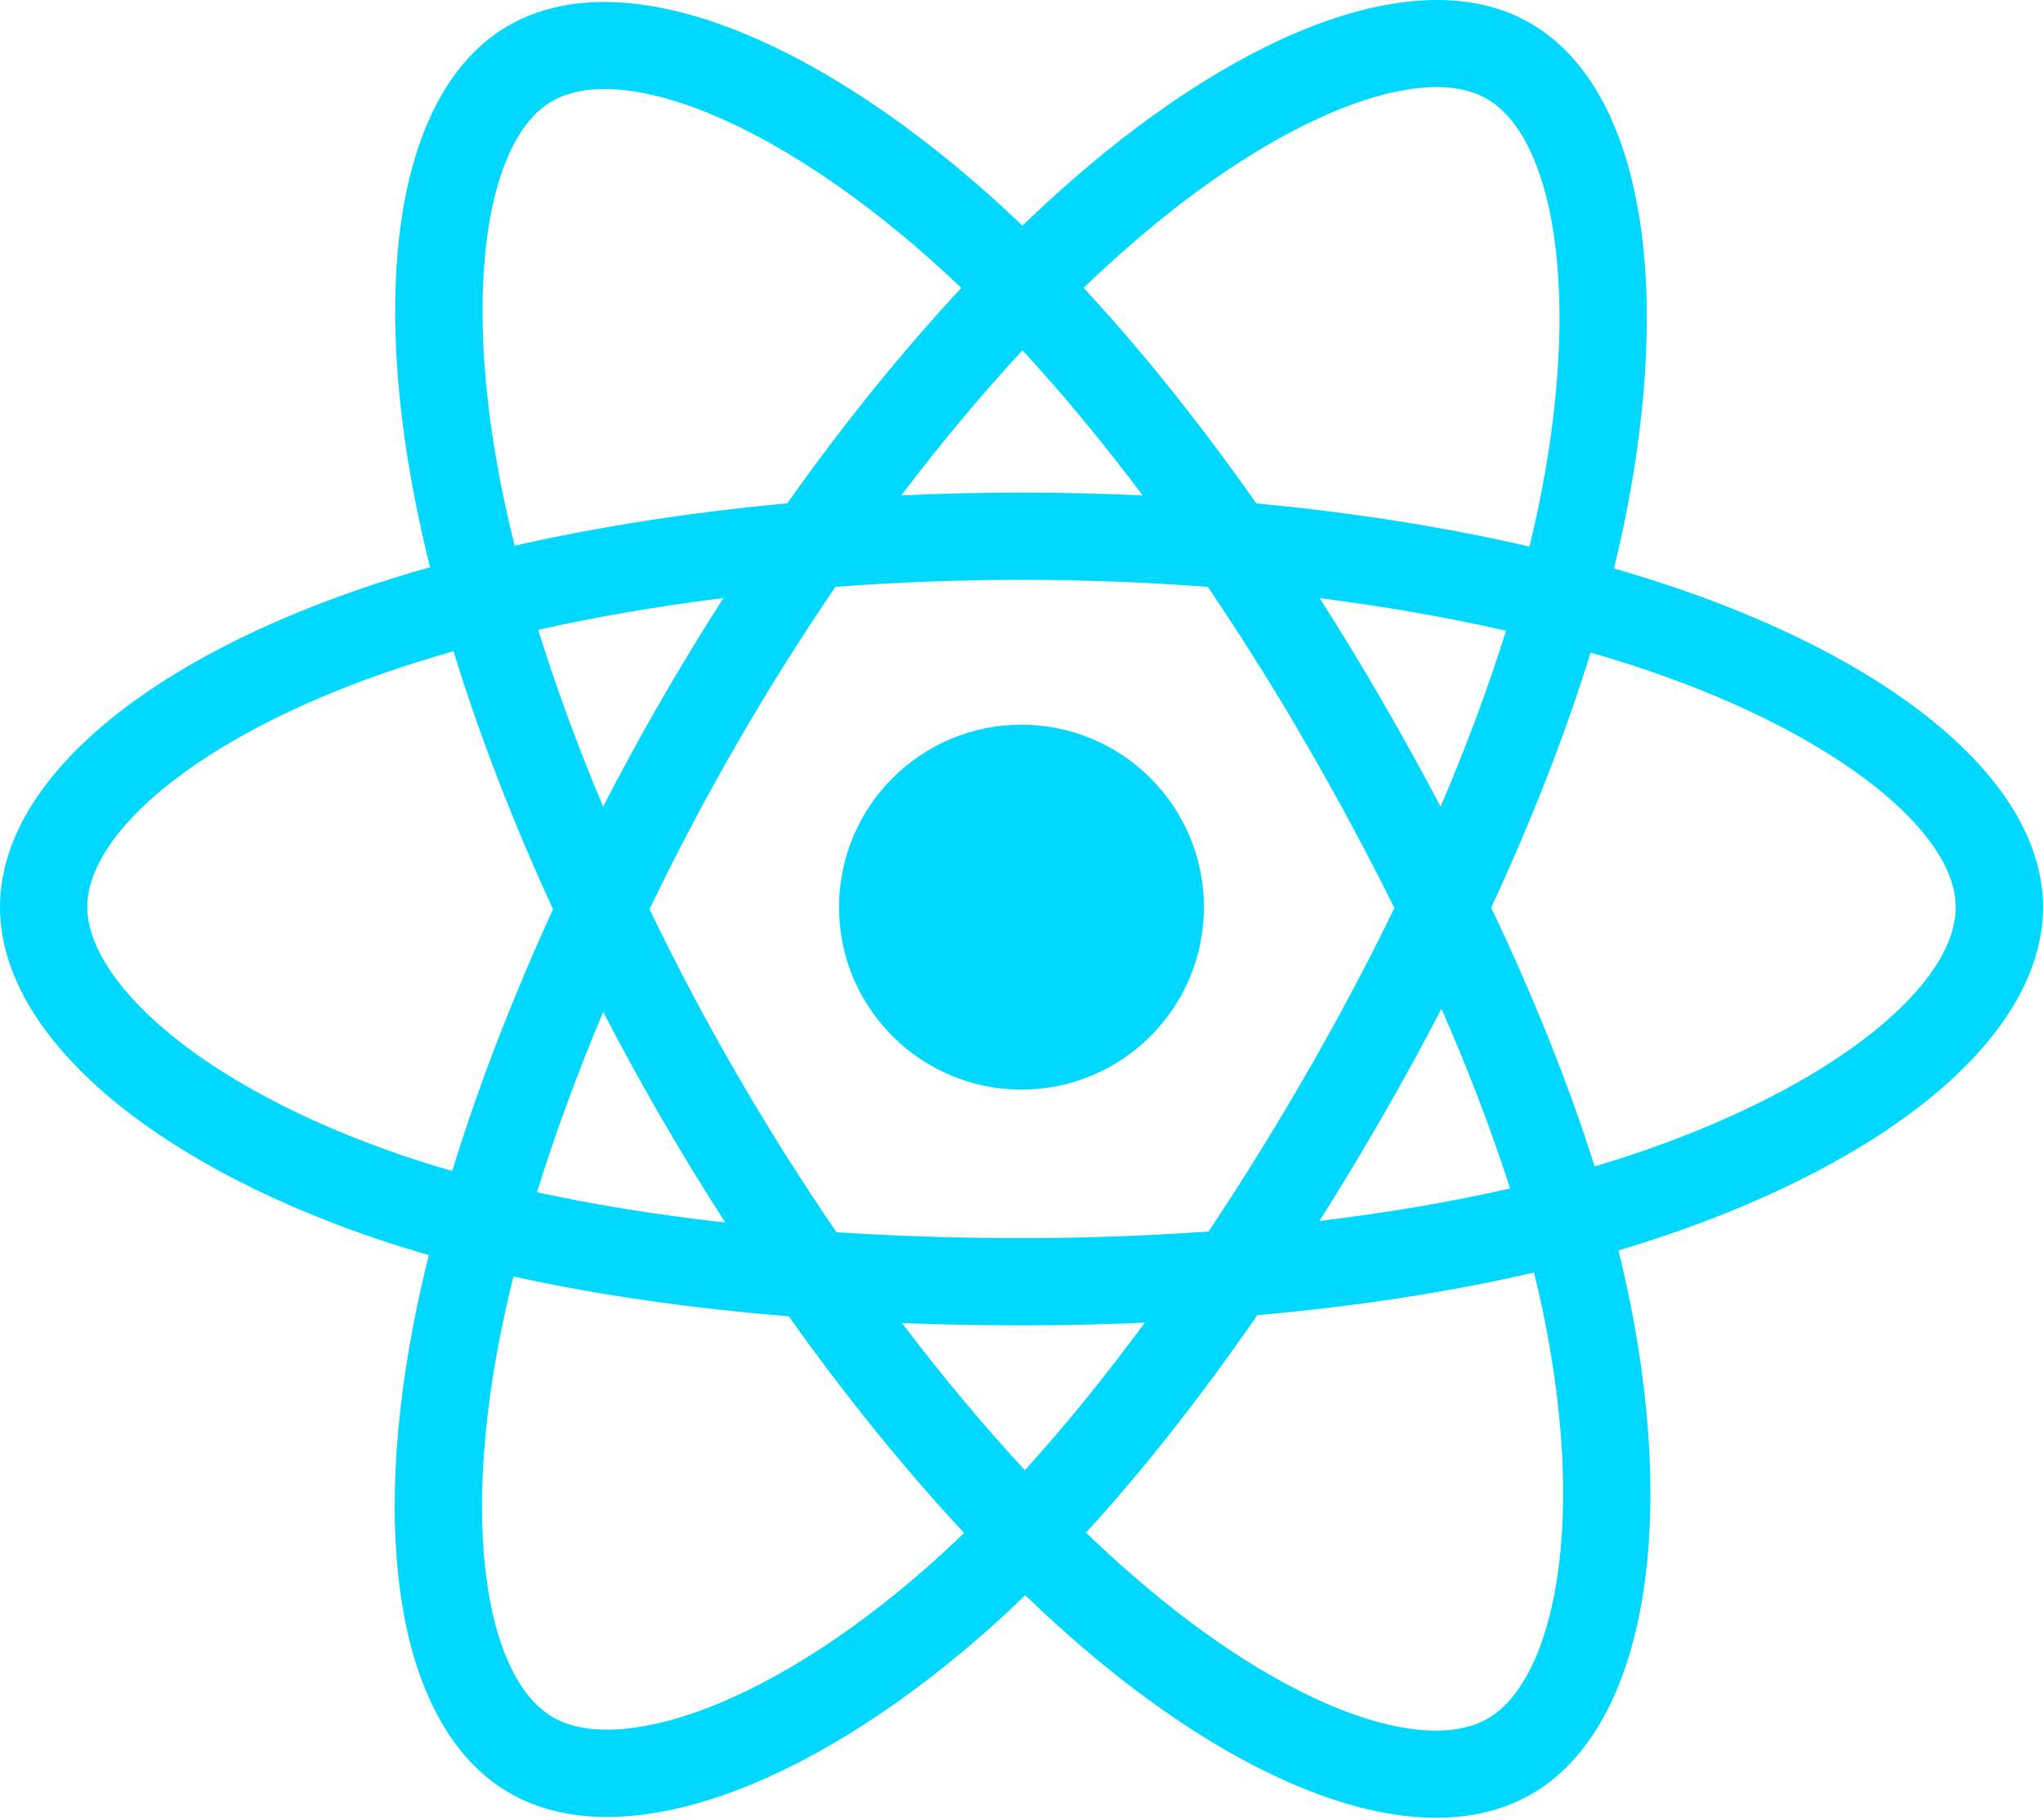
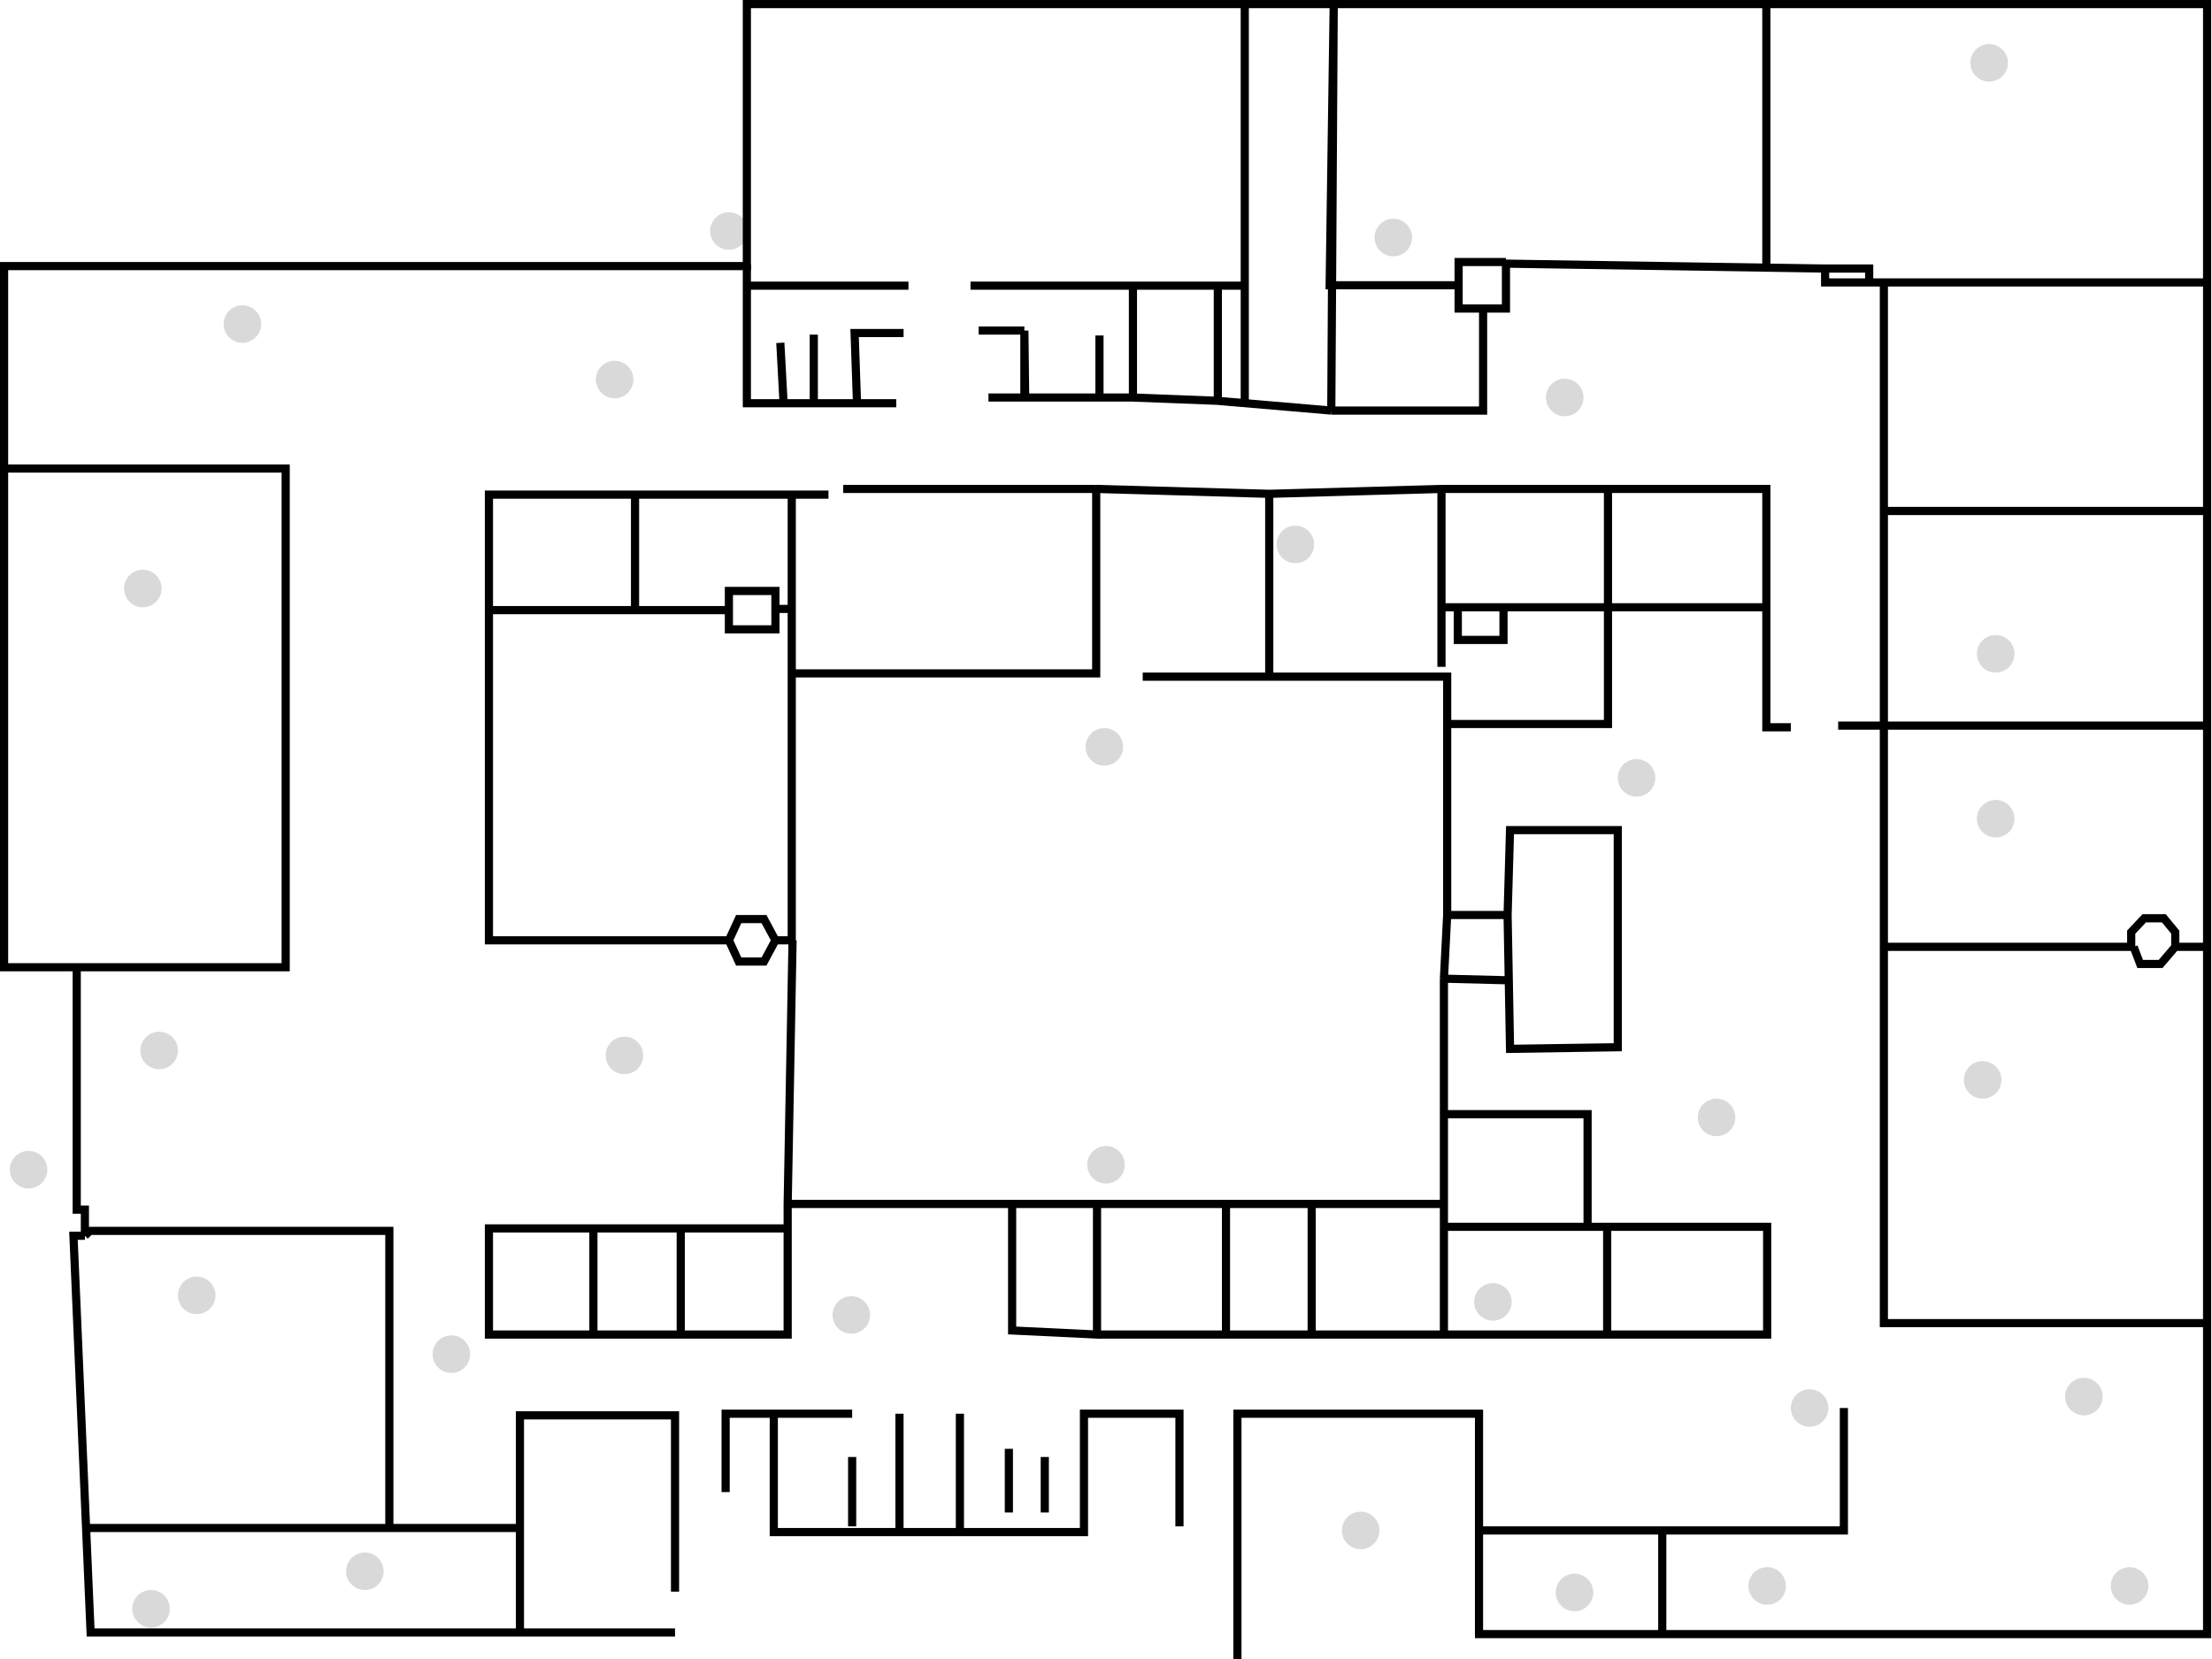
- <svg xmlns="http://www.w3.org/2000/svg" aria-hidden="true" role="img" class="iconify iconify--logos" width="35.93" height="32" preserveAspectRatio="xMidYMid meet" viewBox="0 0 256 228">
-   <path fill="#00D8FF" d="M210.483 73.824a171.49 171.49 0 0 0-8.24-2.597c.465-1.9.893-3.777 1.273-5.621c6.238-30.281 2.16-54.676-11.769-62.708c-13.355-7.7-35.196.329-57.254 19.526a171.23 171.23 0 0 0-6.375 5.848a155.866 155.866 0 0 0-4.241-3.917C100.759 3.829 77.587-4.822 63.673 3.233C50.33 10.957 46.379 33.89 51.995 62.588a170.974 170.974 0 0 0 1.892 8.48c-3.28.932-6.445 1.924-9.474 2.98C17.309 83.498 0 98.307 0 113.668c0 15.865 18.582 31.778 46.812 41.427a145.52 145.52 0 0 0 6.921 2.165a167.467 167.467 0 0 0-2.01 9.138c-5.354 28.2-1.173 50.591 12.134 58.266c13.744 7.926 36.812-.22 59.273-19.855a145.567 145.567 0 0 0 5.342-4.923a168.064 168.064 0 0 0 6.92 6.314c21.758 18.722 43.246 26.282 56.54 18.586c13.731-7.949 18.194-32.003 12.4-61.268a145.016 145.016 0 0 0-1.535-6.842c1.62-.48 3.21-.974 4.76-1.488c29.348-9.723 48.443-25.443 48.443-41.52c0-15.417-17.868-30.326-45.517-39.844Zm-6.365 70.984c-1.4.463-2.836.91-4.3 1.345c-3.24-10.257-7.612-21.163-12.963-32.432c5.106-11 9.31-21.767 12.459-31.957c2.619.758 5.16 1.557 7.61 2.4c23.69 8.156 38.14 20.213 38.14 29.504c0 9.896-15.606 22.743-40.946 31.14Zm-10.514 20.834c2.562 12.94 2.927 24.64 1.23 33.787c-1.524 8.219-4.59 13.698-8.382 15.893c-8.067 4.67-25.32-1.4-43.927-17.412a156.726 156.726 0 0 1-6.437-5.87c7.214-7.889 14.423-17.06 21.459-27.246c12.376-1.098 24.068-2.894 34.671-5.345a134.17 134.17 0 0 1 1.386 6.193ZM87.276 214.515c-7.882 2.783-14.16 2.863-17.955.675c-8.075-4.657-11.432-22.636-6.853-46.752a156.923 156.923 0 0 1 1.869-8.499c10.486 2.32 22.093 3.988 34.498 4.994c7.084 9.967 14.501 19.128 21.976 27.15a134.668 134.668 0 0 1-4.877 4.492c-9.933 8.682-19.886 14.842-28.658 17.94ZM50.35 144.747c-12.483-4.267-22.792-9.812-29.858-15.863c-6.35-5.437-9.555-10.836-9.555-15.216c0-9.322 13.897-21.212 37.076-29.293c2.813-.98 5.757-1.905 8.812-2.773c3.204 10.42 7.406 21.315 12.477 32.332c-5.137 11.18-9.399 22.249-12.634 32.792a134.718 134.718 0 0 1-6.318-1.979Zm12.378-84.26c-4.811-24.587-1.616-43.134 6.425-47.789c8.564-4.958 27.502 2.111 47.463 19.835a144.318 144.318 0 0 1 3.841 3.545c-7.438 7.987-14.787 17.08-21.808 26.988c-12.04 1.116-23.565 2.908-34.161 5.309a160.342 160.342 0 0 1-1.76-7.887Zm110.427 27.268a347.8 347.8 0 0 0-7.785-12.803c8.168 1.033 15.994 2.404 23.343 4.08c-2.206 7.072-4.956 14.465-8.193 22.045a381.151 381.151 0 0 0-7.365-13.322Zm-45.032-43.861c5.044 5.465 10.096 11.566 15.065 18.186a322.04 322.04 0 0 0-30.257-.006c4.974-6.559 10.069-12.652 15.192-18.18ZM82.802 87.83a323.167 323.167 0 0 0-7.227 13.238c-3.184-7.553-5.909-14.98-8.134-22.152c7.304-1.634 15.093-2.97 23.209-3.984a321.524 321.524 0 0 0-7.848 12.897Zm8.081 65.352c-8.385-.936-16.291-2.203-23.593-3.793c2.26-7.3 5.045-14.885 8.298-22.6a321.187 321.187 0 0 0 7.257 13.246c2.594 4.48 5.28 8.868 8.038 13.147Zm37.542 31.03c-5.184-5.592-10.354-11.779-15.403-18.433c4.902.192 9.899.29 14.978.29c5.218 0 10.376-.117 15.453-.343c-4.985 6.774-10.018 12.97-15.028 18.486Zm52.198-57.817c3.422 7.8 6.306 15.345 8.596 22.52c-7.422 1.694-15.436 3.058-23.88 4.071a382.417 382.417 0 0 0 7.859-13.026a347.403 347.403 0 0 0 7.425-13.565Zm-16.898 8.101a358.557 358.557 0 0 1-12.281 19.815a329.4 329.4 0 0 1-23.444.823c-7.967 0-15.716-.248-23.178-.732a310.202 310.202 0 0 1-12.513-19.846h.001a307.41 307.41 0 0 1-10.923-20.627a310.278 310.278 0 0 1 10.89-20.637l-.001.001a307.318 307.318 0 0 1 12.413-19.761c7.613-.576 15.42-.876 23.31-.876H128c7.926 0 15.743.303 23.354.883a329.357 329.357 0 0 1 12.335 19.695a358.489 358.489 0 0 1 11.036 20.54a329.472 329.472 0 0 1-11 20.722Zm22.56-122.124c8.572 4.944 11.906 24.881 6.52 51.026c-.344 1.668-.73 3.367-1.15 5.09c-10.622-2.452-22.155-4.275-34.23-5.408c-7.034-10.017-14.323-19.124-21.64-27.008a160.789 160.789 0 0 1 5.888-5.4c18.9-16.447 36.564-22.941 44.612-18.3ZM128 90.808c12.625 0 22.86 10.235 22.86 22.86s-10.235 22.86-22.86 22.86s-22.86-10.235-22.86-22.86s10.235-22.86 22.86-22.86Z" />
+ <svg xmlns="http://www.w3.org/2000/svg" width="1355" height="1016" viewBox="0 0 1355 1016" fill="none">
+   <circle cx="446.5" cy="141.5" r="11.5" fill="#D9D9D9" />
+   <circle cx="376.5" cy="232.5" r="11.5" fill="#D9D9D9" />
+   <circle cx="958.5" cy="243.5" r="11.5" fill="#D9D9D9" />
+   <circle cx="1002.5" cy="476.5" r="11.5" fill="#D9D9D9" />
+   <circle cx="1222.5" cy="501.5" r="11.5" fill="#D9D9D9" />
+   <circle cx="1214.5" cy="661.5" r="11.5" fill="#D9D9D9" />
+   <circle cx="1051.5" cy="684.5" r="11.5" fill="#D9D9D9" />
+   <circle cx="914.5" cy="797.5" r="11.5" fill="#D9D9D9" />
+   <circle cx="1108.5" cy="862.5" r="11.5" fill="#D9D9D9" />
+   <circle cx="1276.5" cy="855.5" r="11.5" fill="#D9D9D9" />
+   <circle cx="1304.5" cy="971.5" r="11.5" fill="#D9D9D9" />
+   <circle cx="833.5" cy="937.5" r="11.5" fill="#D9D9D9" />
+   <circle cx="1082.5" cy="971.5" r="11.5" fill="#D9D9D9" />
+   <circle cx="964.5" cy="975.5" r="11.5" fill="#D9D9D9" />
+   <circle cx="1218.5" cy="38.5" r="11.5" fill="#D9D9D9" />
+   <circle cx="1222.5" cy="400.5" r="11.5" fill="#D9D9D9" />
+   <circle cx="793.5" cy="333.5" r="11.5" fill="#D9D9D9" />
+   <circle cx="853.5" cy="145.5" r="11.5" fill="#D9D9D9" />
+   <circle cx="148.5" cy="198.5" r="11.5" fill="#D9D9D9" />
+   <path d="M1126 444.5H1352.5" stroke="black" stroke-width="5" />
+   <path d="M525 247.5L523.5 204H553.5" stroke="black" stroke-width="5" />
+   <path d="M1154.5 580H1305.5V571L1313.5 562.5H1325.5L1332.5 571V580M1332.5 580L1323.5 590.5H1311L1307 580M1332.5 580H1350.5" stroke="black" stroke-width="5" />
+   <path d="M673.5 205.5V244" stroke="black" stroke-width="5" />
+   <path d="M694 243.5V175H594.5H746M762.5 175V246.5M762.5 175H746M762.5 175V3M746 175V245M549 247H498.5M457.5 162V175M457.5 175V247H480M457.5 175H556.5M480 247L478 210M480 247H498.5M498.5 247V205" stroke="black" stroke-width="5" />
+   <path d="M485.5 576L482.5 737.5M482.5 737.5H620M482.5 737.5V752.5M620 737.5V815L672 817.5V737.5M620 737.5H672M672 737.5H751V817.5H674H803.5M803.5 817.5V737.5H752.5H884.5M803.5 817.5H884.5M884.5 737.5V751.5M884.5 737.5V682.5M884.5 817.5V751.5M884.5 817.5H984.5M884.5 751.5H972.5M984.5 751.5V817.5M984.5 751.5H1082.5V817.5H984.5M984.5 751.5H972.5M972.5 751.5V682.5H884.5M884.5 682.5V599.5M884.5 599.5L886.5 560.5M884.5 599.5L924 600.5M363.5 752.5H299.5V817.5H363.5M363.5 752.5V817.5M363.5 752.5H417M363.5 817.5H417M417 752.5V817.5M417 752.5H482.5M417 817.5H482.5V752.5M907 937.5H1018.25M1129.5 862.5V937.5H1018.25M1018.25 937.5V1002.5M1352 810.5H1154V313M1154 173V313M1154 173H1352.5M1154 173H1145M1154 313H1352.5M1118 164.5V173H1145M1118 164.5H1145V173M1118 164.5L1082 163.948M1082 163.948L922.5 161.5V189H893.5V174.75M1082 163.948V1.5M922.5 160.5H893.5V174.75M893.5 174.75H814.5L817 2L815.5 251.5M815.5 251.5H908.5V190M815.5 251.5L745.5 245.5L693.5 243.5H627.5M605.5 243.5H627.5M627.5 243.5V202.5M627.5 202.5H599.5M627.5 202.5L628 244.5" stroke="black" stroke-width="5" />
+   <path d="M2.5 287V163H457.5V2.5H761H1352V1001H906V866H758V1016.5M2.5 287V592.5H45.5H175V287H2.5ZM722.5 935V866H664V938.5H588M474 866V938.5H551M474 866H444.5V914M474 866H522M551 866V938.5M551 938.5H588M588 866V938.5M618 887.5V926.5M640 892.5V926.5M522 892.5V935" stroke="black" stroke-width="5" />
+   <path d="M413.5 975V867H318.5V936H238.5M238.5 936V754H55L52 757M238.5 936H52.735M52 757H45L52.735 936M52 757V741H47V592.5M318.5 1000H55.5L52.735 936M318.5 1000V938M318.5 1000H413.5M507.5 303H485M446.5 576H299.5V373.75M446.5 576L452.5 563H468L475 576M446.5 576L452.5 589H468L475 576M475 576H485V412.5M485 412.5V373M485 412.5H671.5V299.5M485 303V373M485 303H389M485 373H475M475 373V385.5H446.5V373.75M475 373V362H446.5V373.75M446.5 373.75H389M299.5 373.75V303H389M299.5 373.75H389M389 373.75V303M671.5 299.5H516.5M671.5 299.5L777.5 302.5M777.5 302.5V414.5H700H886.5V443.5M777.5 302.5L883 299.5M923.5 560.5H886.5V443.5M923.5 560.5L925 508.5H991V641.5L925 642.5L923.5 560.5ZM883 408.5V372M883 299.5H985M883 299.5V372M985 299.5V372M985 299.5H1082V372M985 372H1082M985 372V443.5H886.5M985 372H921M1082 372V445.5H1097M883 372H893M921 372V392H893V372M921 372H893" stroke="black" stroke-width="5" />
+   <circle cx="87.5" cy="360.5" r="11.5" fill="#D9D9D9" />
+   <circle cx="382.5" cy="646.5" r="11.5" fill="#D9D9D9" />
+   <circle cx="97.5" cy="643.5" r="11.5" fill="#D9D9D9" />
+   <circle cx="120.5" cy="793.5" r="11.5" fill="#D9D9D9" />
+   <circle cx="276.5" cy="829.5" r="11.5" fill="#D9D9D9" />
+   <circle cx="223.5" cy="962.5" r="11.5" fill="#D9D9D9" />
+   <circle cx="92.5" cy="985.5" r="11.5" fill="#D9D9D9" />
+   <circle cx="521.5" cy="805.5" r="11.5" fill="#D9D9D9" />
+   <circle cx="677.5" cy="713.5" r="11.5" fill="#D9D9D9" />
+   <circle cx="676.5" cy="457.5" r="11.5" fill="#D9D9D9" />
+   <circle cx="17.5" cy="716.5" r="11.5" fill="#D9D9D9" />
</svg>
